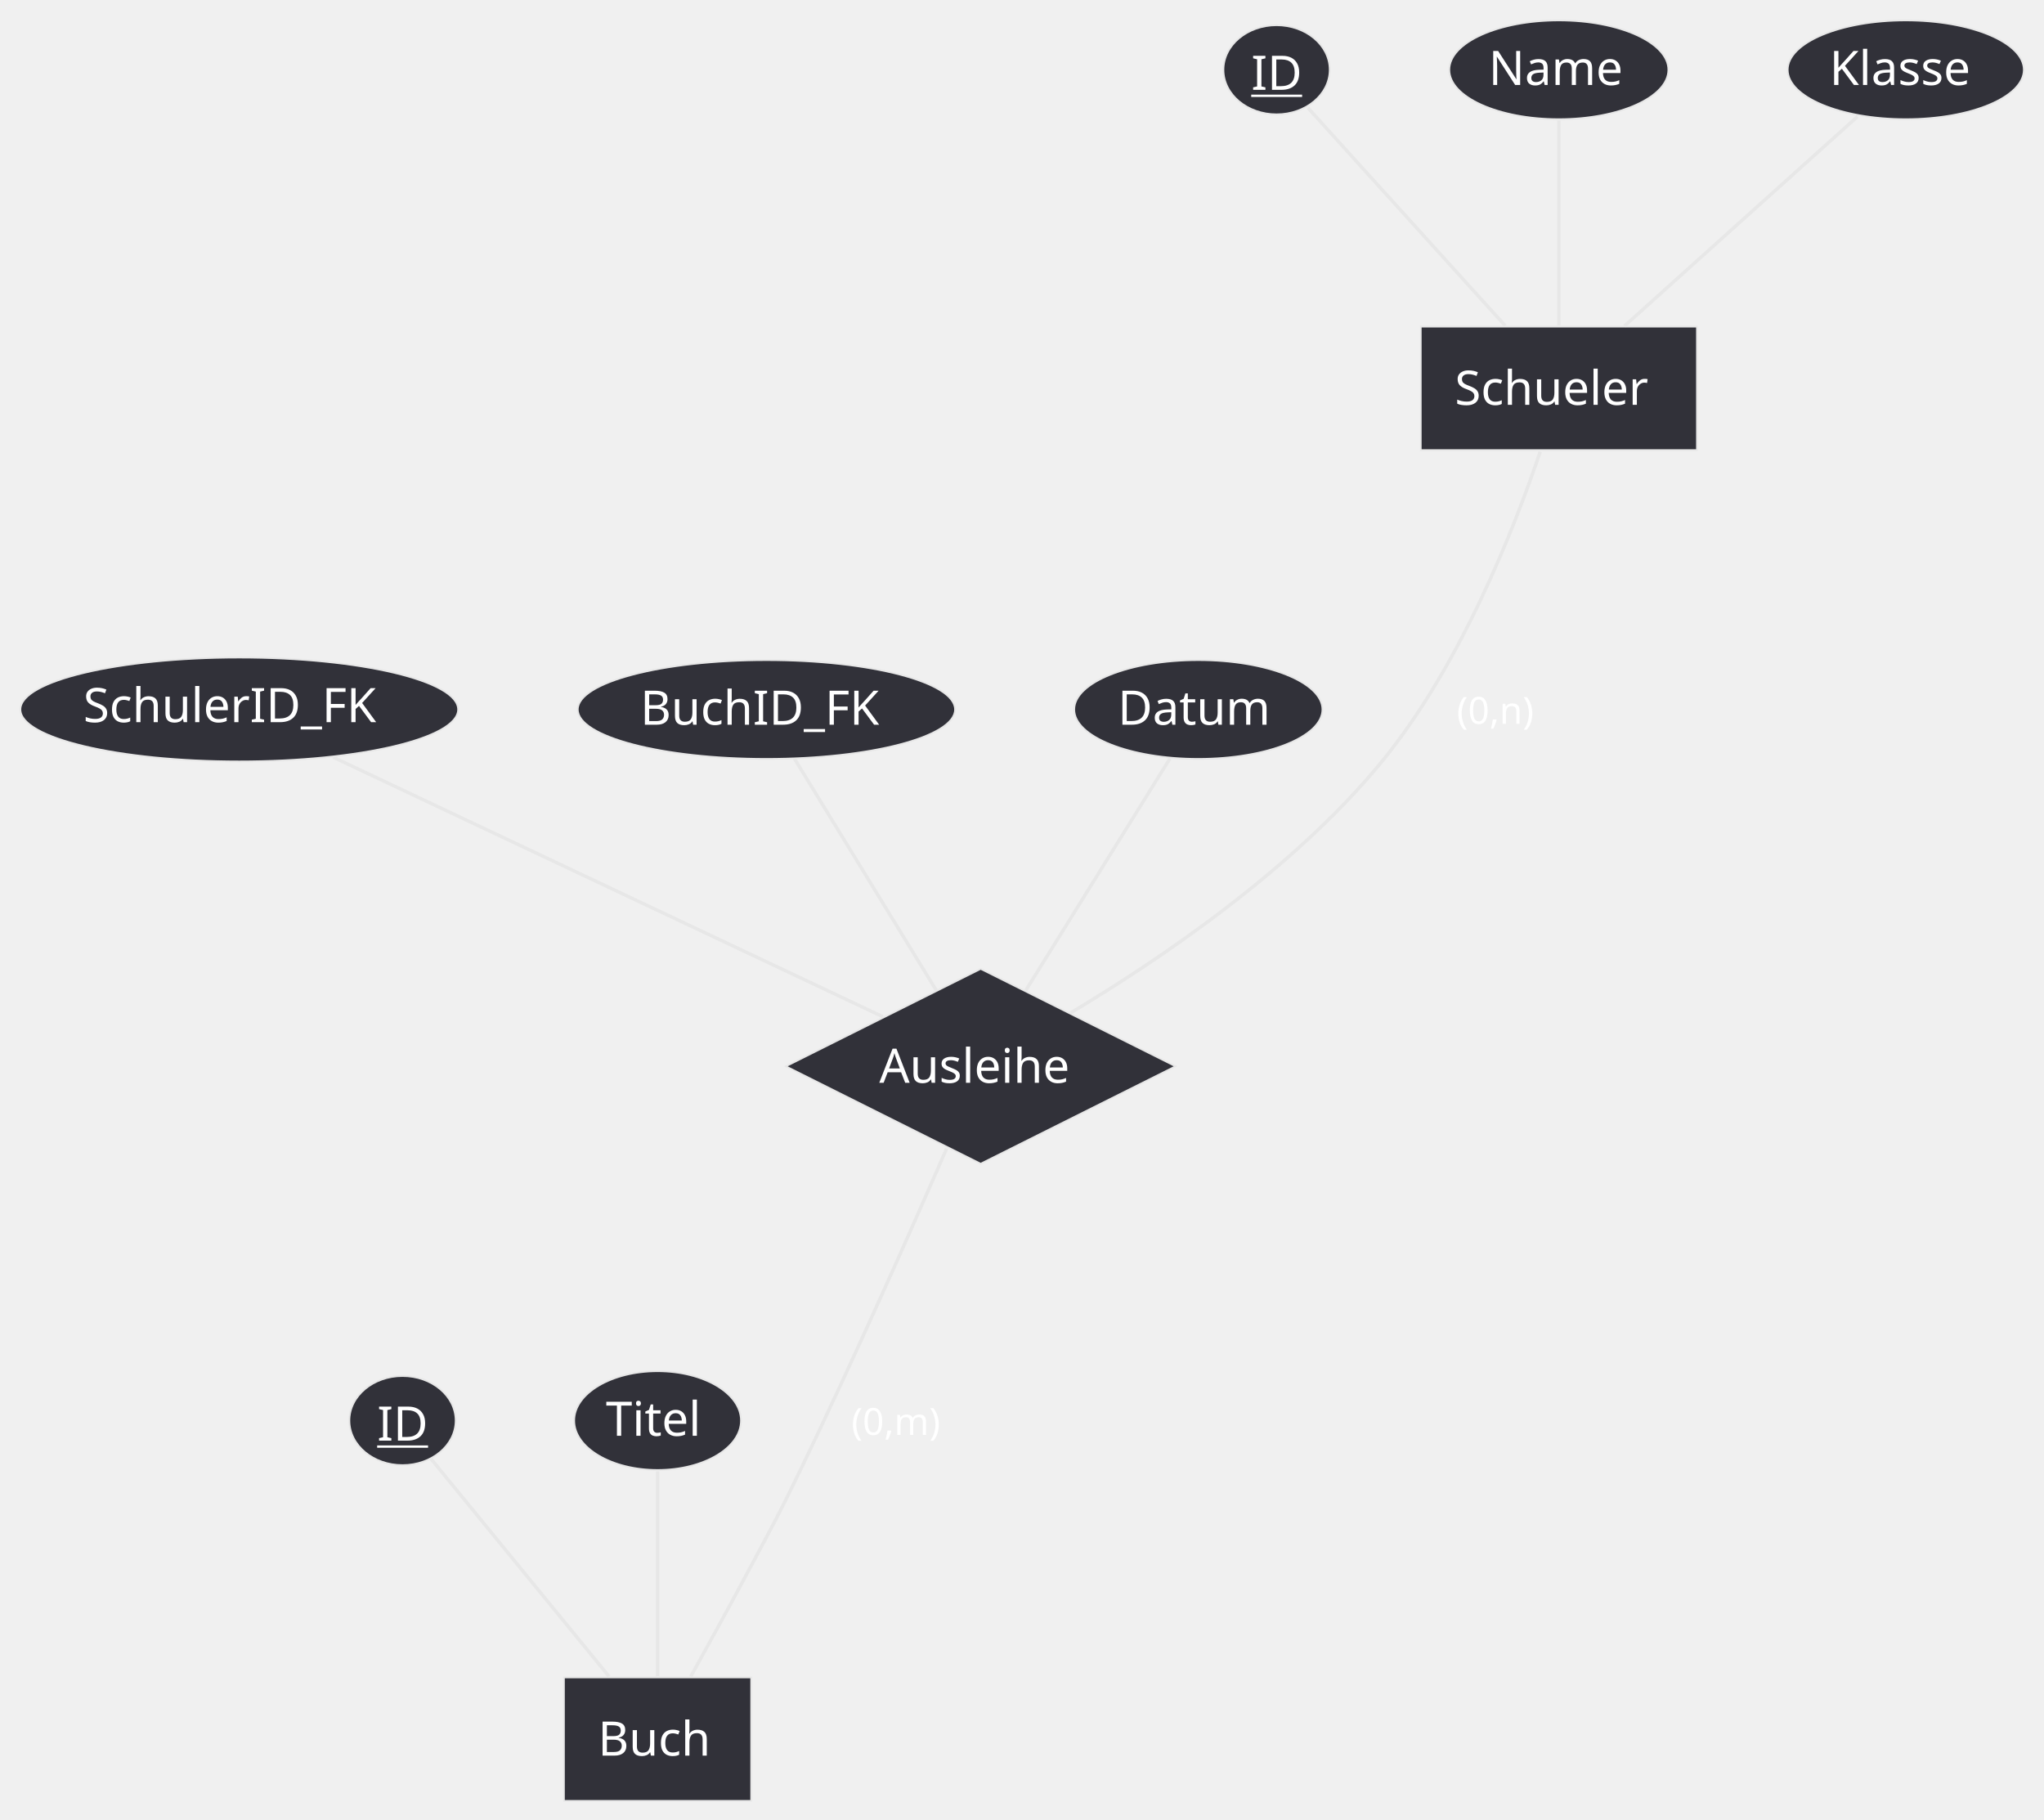
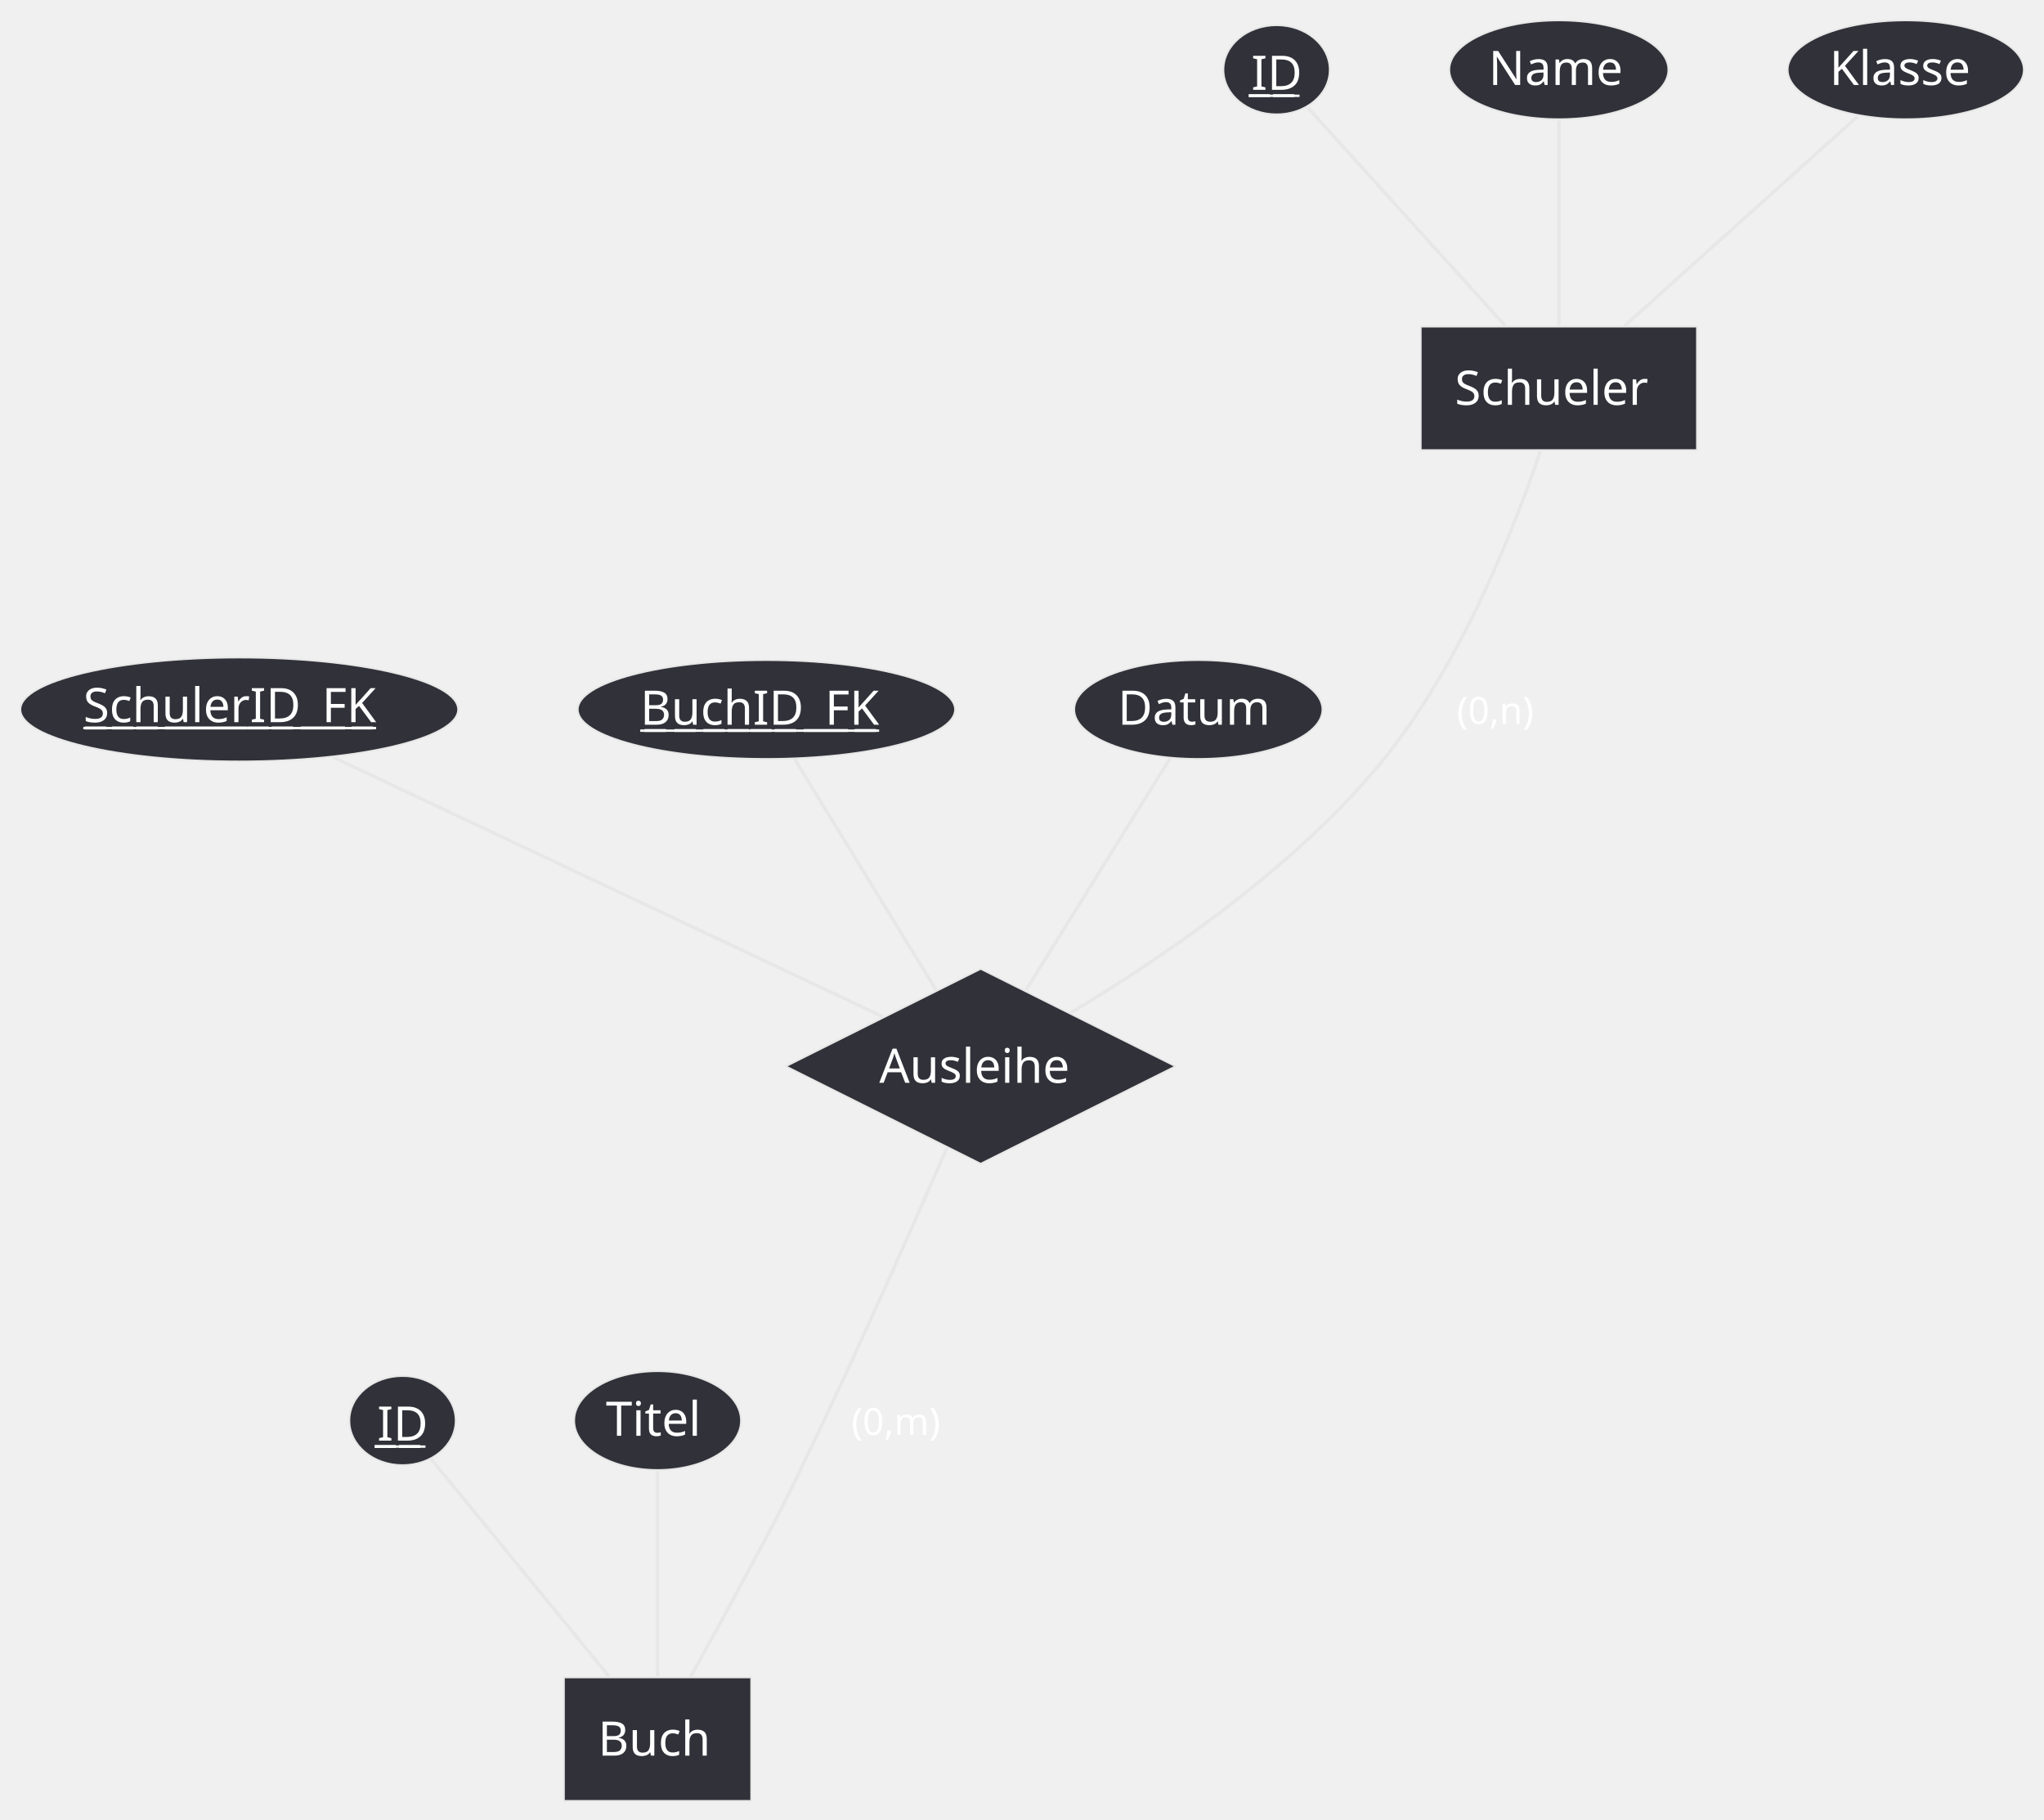
<svg xmlns="http://www.w3.org/2000/svg" contentStyleType="text/css" data-diagram-type="CHEN_EER" height="535px" preserveAspectRatio="none" style="width:601px;height:535px;" version="1.1" viewBox="0 0 601 535" width="601px" zoomAndPan="magnify">
  <defs />
  <g>
    <g>
      <rect fill="#313139" height="36.297" style="stroke:#E7E7E7;stroke-width:0.5;" width="81.202" x="417.75" y="96.04" />
      <text fill="#FFFFFF" font-family="sans-serif" font-size="14" lengthAdjust="spacing" textLength="61.202" x="427.75" y="119.035">Schueler</text>
    </g>
    <g>
      <ellipse cx="375.352" cy="20.518" fill="#313139" rx="15.622" ry="13.098" style="stroke:#E7E7E7;stroke-width:0.5;" />
-       <text fill="#FFFFFF" font-family="sans-serif" font-size="14" lengthAdjust="spacing" text-decoration="underline" textLength="14.909" x="367.897" y="26.415">ID</text>
+       <text fill="#FFFFFF" font-family="sans-serif" font-size="14" lengthAdjust="spacing" text-decoration="underline" textLength="14.909" x="367.897" y="26.415">I̲D̲</text>
    </g>
    <g>
      <ellipse cx="458.345" cy="20.524" fill="#313139" rx="32.205" ry="14.524" style="stroke:#E7E7E7;stroke-width:0.5;" />
      <text fill="#FFFFFF" font-family="sans-serif" font-size="14" lengthAdjust="spacing" textLength="41.303" x="437.694" y="24.995">Name</text>
    </g>
    <g>
      <ellipse cx="560.354" cy="20.524" fill="#313139" rx="34.714" ry="14.524" style="stroke:#E7E7E7;stroke-width:0.5;" />
      <text fill="#FFFFFF" font-family="sans-serif" font-size="14" lengthAdjust="spacing" textLength="44.851" x="537.929" y="24.995">Klasse</text>
    </g>
    <g>
      <rect fill="#313139" height="36.297" style="stroke:#E7E7E7;stroke-width:0.5;" width="55.048" x="165.82" y="493.21" />
      <text fill="#FFFFFF" font-family="sans-serif" font-size="14" lengthAdjust="spacing" textLength="35.048" x="175.82" y="516.205">Buch</text>
    </g>
    <g>
      <ellipse cx="118.352" cy="417.688" fill="#313139" rx="15.622" ry="13.098" style="stroke:#E7E7E7;stroke-width:0.5;" />
-       <text fill="#FFFFFF" font-family="sans-serif" font-size="14" lengthAdjust="spacing" text-decoration="underline" textLength="14.909" x="110.897" y="423.585">ID</text>
+       <text fill="#FFFFFF" font-family="sans-serif" font-size="14" lengthAdjust="spacing" text-decoration="underline" textLength="14.909" x="110.897" y="423.585">I̲D̲</text>
    </g>
    <g>
      <ellipse cx="193.35" cy="417.694" fill="#313139" rx="24.52" ry="14.524" style="stroke:#E7E7E7;stroke-width:0.5;" />
      <text fill="#FFFFFF" font-family="sans-serif" font-size="14" lengthAdjust="spacing" textLength="30.434" x="178.133" y="422.165">Titel</text>
    </g>
    <g>
      <polygon fill="#313139" points="231.06,313.524,288.349,284.88,345.637,313.524,288.349,342.169" style="stroke:#E7E7E7;stroke-width:0.5;" />
      <text fill="#FFFFFF" font-family="sans-serif" font-size="14" lengthAdjust="spacing" textLength="59.623" x="258.537" y="318.371">Ausleihe</text>
    </g>
    <g>
      <ellipse cx="70.348" cy="208.61" fill="#313139" rx="64.348" ry="15.27" style="stroke:#E7E7E7;stroke-width:0.5;" />
-       <text fill="#FFFFFF" font-family="sans-serif" font-size="14" lengthAdjust="spacing" textLength="91.731" x="24.482" y="212.335">SchulerID_FK</text>
+       <text fill="#FFFFFF" font-family="sans-serif" font-size="14" lengthAdjust="spacing" text-decoration="underline" textLength="91.731" x="24.482" y="212.335">S̲c̲h̲u̲l̲e̲r̲I̲D̲_̲F̲K̲</text>
    </g>
    <g>
      <ellipse cx="225.351" cy="208.614" fill="#313139" rx="55.461" ry="14.524" style="stroke:#E7E7E7;stroke-width:0.5;" />
-       <text fill="#FFFFFF" font-family="sans-serif" font-size="14" lengthAdjust="spacing" textLength="74.19" x="188.255" y="213.085">BuchID_FK</text>
+       <text fill="#FFFFFF" font-family="sans-serif" font-size="14" lengthAdjust="spacing" text-decoration="underline" textLength="74.19" x="188.255" y="213.085">B̲u̲c̲h̲I̲D̲_̲F̲K̲</text>
    </g>
    <g>
      <ellipse cx="352.348" cy="208.614" fill="#313139" rx="36.488" ry="14.524" style="stroke:#E7E7E7;stroke-width:0.5;" />
      <text fill="#FFFFFF" font-family="sans-serif" font-size="14" lengthAdjust="spacing" textLength="47.359" x="328.668" y="213.085">Datum</text>
    </g>
    <g class="link" data-entity-1="ent0003" data-entity-2="ent0002" data-link-type="association" data-source-line="4" id="lnk4">
      <path d="M384.55,31.68 C398.56,47.16 425.43,76.83 442.59,95.79" fill="none" id="Schueler/ID-Schueler" style="stroke:#E7E7E7;stroke-width:1;" />
    </g>
    <g class="link" data-entity-1="ent0005" data-entity-2="ent0002" data-link-type="association" data-source-line="5" id="lnk6">
      <path d="M458.35,35.44 C458.35,51.57 458.35,78.16 458.35,95.68" fill="none" id="Schueler/Name-Schueler" style="stroke:#E7E7E7;stroke-width:1;" />
    </g>
    <g class="link" data-entity-1="ent0007" data-entity-2="ent0002" data-link-type="association" data-source-line="6" id="lnk8">
      <path d="M546.17,34.26 C528.32,50.3 497.6,77.91 477.63,95.86" fill="none" id="Schueler/Klasse-Schueler" style="stroke:#E7E7E7;stroke-width:1;" />
    </g>
    <g class="link" data-entity-1="ent0010" data-entity-2="ent0009" data-link-type="association" data-source-line="9" id="lnk11">
      <path d="M126.66,428.85 C139.32,444.33 163.6,474.01 179.11,492.96" fill="none" id="Buch/ID-Buch" style="stroke:#E7E7E7;stroke-width:1;" />
    </g>
    <g class="link" data-entity-1="ent0012" data-entity-2="ent0009" data-link-type="association" data-source-line="10" id="lnk13">
      <path d="M193.35,432.61 C193.35,448.74 193.35,475.33 193.35,492.85" fill="none" id="Buch/Titel-Buch" style="stroke:#E7E7E7;stroke-width:1;" />
    </g>
    <g class="link" data-entity-1="ent0015" data-entity-2="ent0014" data-link-type="association" data-source-line="13" id="lnk16">
      <path d="M97.96,222.64 C139.43,242.22 217.43,279.04 259.58,298.94" fill="none" id="Ausleihe/SchulerID_FK-Ausleihe" style="stroke:#E7E7E7;stroke-width:1;" />
    </g>
    <g class="link" data-entity-1="ent0017" data-entity-2="ent0014" data-link-type="association" data-source-line="14" id="lnk18">
      <path d="M233.58,223.06 C244.19,240.39 262.75,270.7 275.29,291.19" fill="none" id="Ausleihe/BuchID_FK-Ausleihe" style="stroke:#E7E7E7;stroke-width:1;" />
    </g>
    <g class="link" data-entity-1="ent0019" data-entity-2="ent0014" data-link-type="association" data-source-line="15" id="lnk20">
      <path d="M343.98,223.06 C333.21,240.39 314.36,270.7 301.62,291.19" fill="none" id="Ausleihe/Datum-Ausleihe" style="stroke:#E7E7E7;stroke-width:1;" />
    </g>
    <g class="link" data-entity-1="ent0002" data-entity-2="ent0014" data-link-type="association" data-source-line="17" id="lnk21">
      <path d="M452.86,132.83 C445.15,155.63 429.41,195.72 406.35,223.88 C380.37,255.59 340.77,282.29 314.72,297.85" fill="none" id="Schueler-Ausleihe" style="stroke:#E7E7E7;stroke-width:1;" />
      <text fill="#FFFFFF" font-family="sans-serif" font-size="11" lengthAdjust="spacing" textLength="26.05" x="428.35" y="212.82">(0,n)</text>
    </g>
    <g class="link" data-entity-1="ent0014" data-entity-2="ent0009" data-link-type="association" data-source-line="18" id="lnk22">
      <path d="M278.35,337.69 C267.95,361.55 251.03,399.72 235.35,432.21 C228.61,446.18 226.65,449.53 219.35,463.21 C214.07,473.11 208.02,484.09 203.09,492.96" fill="none" id="Ausleihe-Buch" style="stroke:#E7E7E7;stroke-width:1;" />
      <text fill="#FFFFFF" font-family="sans-serif" font-size="11" lengthAdjust="spacing" textLength="29.794" x="250.35" y="421.9">(0,m)</text>
    </g>
  </g>
</svg>
